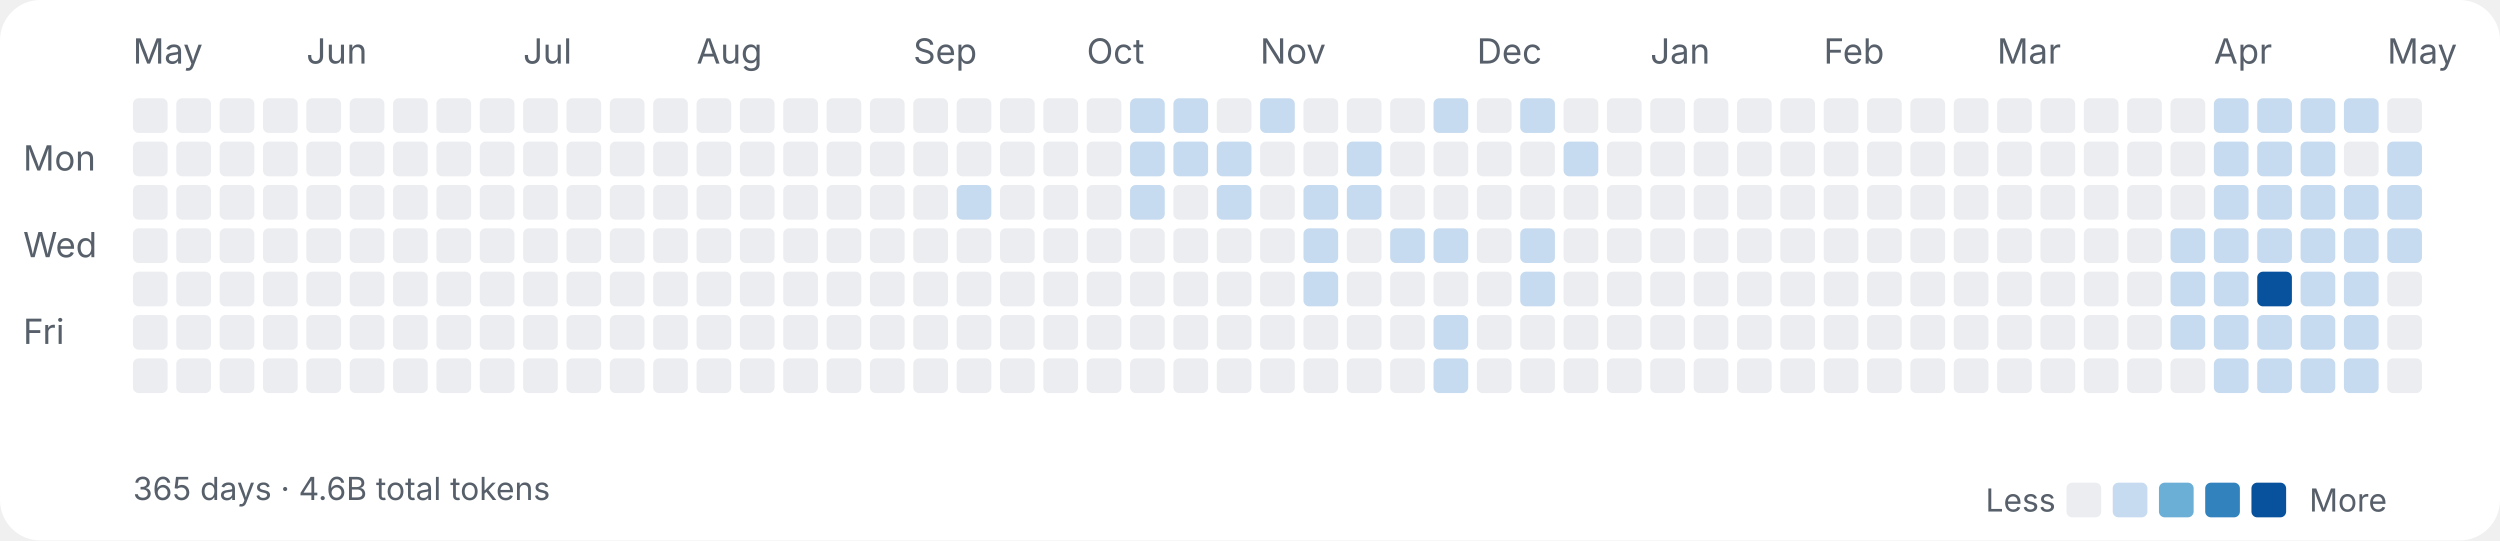
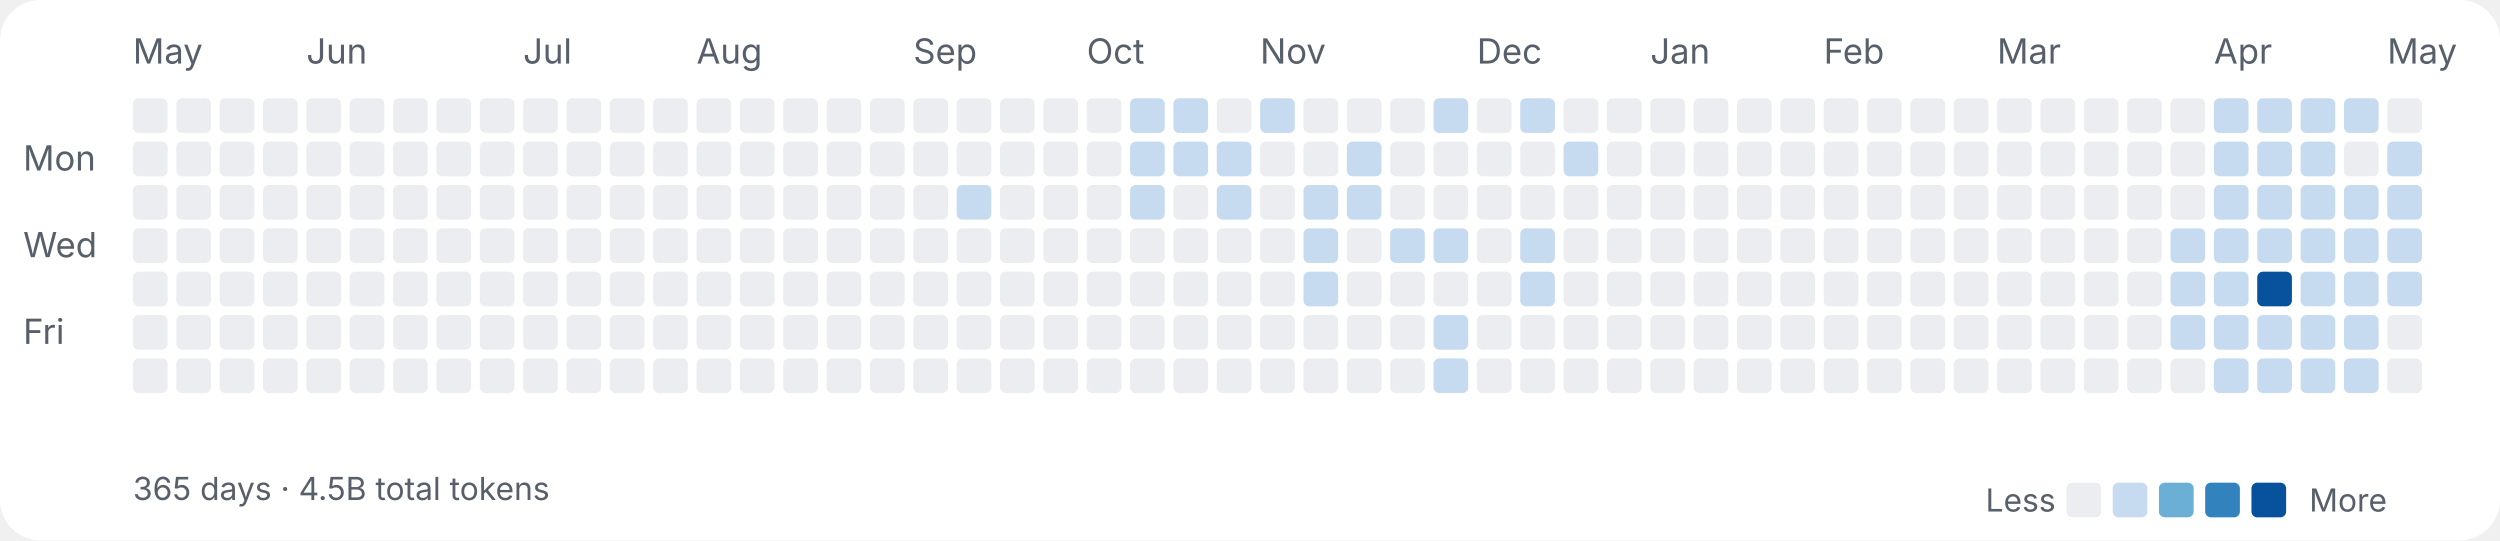
<svg xmlns="http://www.w3.org/2000/svg" width="865" height="187" viewBox="0 0 865 187" fill="none">
  <style>
.label{font:12px ui-sans-serif,system-ui,-apple-system,sans-serif;fill:#57606a}
.sub{font:11px ui-sans-serif,system-ui,-apple-system,sans-serif;fill:#57606a}
</style>
  <rect width="100%" height="100%" rx="14" fill="#ffffff" />
  <text class="label" x="8" y="59">Mon</text>
  <text class="label" x="8" y="89">Wed</text>
  <text class="label" x="8" y="119">Fri</text>
  <text class="label" x="46" y="22">May</text>
  <rect x="46" y="34" width="12" height="12" rx="2" fill="#ebedf0" />
  <rect x="46" y="49" width="12" height="12" rx="2" fill="#ebedf0" />
  <rect x="46" y="64" width="12" height="12" rx="2" fill="#ebedf0" />
  <rect x="46" y="79" width="12" height="12" rx="2" fill="#ebedf0" />
  <rect x="46" y="94" width="12" height="12" rx="2" fill="#ebedf0" />
  <rect x="46" y="109" width="12" height="12" rx="2" fill="#ebedf0" />
  <rect x="46" y="124" width="12" height="12" rx="2" fill="#ebedf0" />
  <rect x="61" y="34" width="12" height="12" rx="2" fill="#ebedf0" />
  <rect x="61" y="49" width="12" height="12" rx="2" fill="#ebedf0" />
  <rect x="61" y="64" width="12" height="12" rx="2" fill="#ebedf0" />
  <rect x="61" y="79" width="12" height="12" rx="2" fill="#ebedf0" />
  <rect x="61" y="94" width="12" height="12" rx="2" fill="#ebedf0" />
  <rect x="61" y="109" width="12" height="12" rx="2" fill="#ebedf0" />
  <rect x="61" y="124" width="12" height="12" rx="2" fill="#ebedf0" />
  <rect x="76" y="34" width="12" height="12" rx="2" fill="#ebedf0" />
  <rect x="76" y="49" width="12" height="12" rx="2" fill="#ebedf0" />
  <rect x="76" y="64" width="12" height="12" rx="2" fill="#ebedf0" />
  <rect x="76" y="79" width="12" height="12" rx="2" fill="#ebedf0" />
  <rect x="76" y="94" width="12" height="12" rx="2" fill="#ebedf0" />
  <rect x="76" y="109" width="12" height="12" rx="2" fill="#ebedf0" />
  <rect x="76" y="124" width="12" height="12" rx="2" fill="#ebedf0" />
  <rect x="91" y="34" width="12" height="12" rx="2" fill="#ebedf0" />
  <rect x="91" y="49" width="12" height="12" rx="2" fill="#ebedf0" />
  <rect x="91" y="64" width="12" height="12" rx="2" fill="#ebedf0" />
  <rect x="91" y="79" width="12" height="12" rx="2" fill="#ebedf0" />
  <rect x="91" y="94" width="12" height="12" rx="2" fill="#ebedf0" />
  <rect x="91" y="109" width="12" height="12" rx="2" fill="#ebedf0" />
  <rect x="91" y="124" width="12" height="12" rx="2" fill="#ebedf0" />
  <text class="label" x="106" y="22">Jun</text>
  <rect x="106" y="34" width="12" height="12" rx="2" fill="#ebedf0" />
  <rect x="106" y="49" width="12" height="12" rx="2" fill="#ebedf0" />
  <rect x="106" y="64" width="12" height="12" rx="2" fill="#ebedf0" />
  <rect x="106" y="79" width="12" height="12" rx="2" fill="#ebedf0" />
  <rect x="106" y="94" width="12" height="12" rx="2" fill="#ebedf0" />
  <rect x="106" y="109" width="12" height="12" rx="2" fill="#ebedf0" />
  <rect x="106" y="124" width="12" height="12" rx="2" fill="#ebedf0" />
  <rect x="121" y="34" width="12" height="12" rx="2" fill="#ebedf0" />
  <rect x="121" y="49" width="12" height="12" rx="2" fill="#ebedf0" />
  <rect x="121" y="64" width="12" height="12" rx="2" fill="#ebedf0" />
  <rect x="121" y="79" width="12" height="12" rx="2" fill="#ebedf0" />
  <rect x="121" y="94" width="12" height="12" rx="2" fill="#ebedf0" />
  <rect x="121" y="109" width="12" height="12" rx="2" fill="#ebedf0" />
  <rect x="121" y="124" width="12" height="12" rx="2" fill="#ebedf0" />
  <rect x="136" y="34" width="12" height="12" rx="2" fill="#ebedf0" />
  <rect x="136" y="49" width="12" height="12" rx="2" fill="#ebedf0" />
  <rect x="136" y="64" width="12" height="12" rx="2" fill="#ebedf0" />
  <rect x="136" y="79" width="12" height="12" rx="2" fill="#ebedf0" />
  <rect x="136" y="94" width="12" height="12" rx="2" fill="#ebedf0" />
  <rect x="136" y="109" width="12" height="12" rx="2" fill="#ebedf0" />
  <rect x="136" y="124" width="12" height="12" rx="2" fill="#ebedf0" />
  <rect x="151" y="34" width="12" height="12" rx="2" fill="#ebedf0" />
  <rect x="151" y="49" width="12" height="12" rx="2" fill="#ebedf0" />
  <rect x="151" y="64" width="12" height="12" rx="2" fill="#ebedf0" />
  <rect x="151" y="79" width="12" height="12" rx="2" fill="#ebedf0" />
  <rect x="151" y="94" width="12" height="12" rx="2" fill="#ebedf0" />
  <rect x="151" y="109" width="12" height="12" rx="2" fill="#ebedf0" />
  <rect x="151" y="124" width="12" height="12" rx="2" fill="#ebedf0" />
  <rect x="166" y="34" width="12" height="12" rx="2" fill="#ebedf0" />
  <rect x="166" y="49" width="12" height="12" rx="2" fill="#ebedf0" />
  <rect x="166" y="64" width="12" height="12" rx="2" fill="#ebedf0" />
  <rect x="166" y="79" width="12" height="12" rx="2" fill="#ebedf0" />
  <rect x="166" y="94" width="12" height="12" rx="2" fill="#ebedf0" />
  <rect x="166" y="109" width="12" height="12" rx="2" fill="#ebedf0" />
  <rect x="166" y="124" width="12" height="12" rx="2" fill="#ebedf0" />
  <text class="label" x="181" y="22">Jul</text>
  <rect x="181" y="34" width="12" height="12" rx="2" fill="#ebedf0" />
  <rect x="181" y="49" width="12" height="12" rx="2" fill="#ebedf0" />
  <rect x="181" y="64" width="12" height="12" rx="2" fill="#ebedf0" />
  <rect x="181" y="79" width="12" height="12" rx="2" fill="#ebedf0" />
  <rect x="181" y="94" width="12" height="12" rx="2" fill="#ebedf0" />
  <rect x="181" y="109" width="12" height="12" rx="2" fill="#ebedf0" />
  <rect x="181" y="124" width="12" height="12" rx="2" fill="#ebedf0" />
  <rect x="196" y="34" width="12" height="12" rx="2" fill="#ebedf0" />
  <rect x="196" y="49" width="12" height="12" rx="2" fill="#ebedf0" />
  <rect x="196" y="64" width="12" height="12" rx="2" fill="#ebedf0" />
  <rect x="196" y="79" width="12" height="12" rx="2" fill="#ebedf0" />
  <rect x="196" y="94" width="12" height="12" rx="2" fill="#ebedf0" />
  <rect x="196" y="109" width="12" height="12" rx="2" fill="#ebedf0" />
  <rect x="196" y="124" width="12" height="12" rx="2" fill="#ebedf0" />
  <rect x="211" y="34" width="12" height="12" rx="2" fill="#ebedf0" />
  <rect x="211" y="49" width="12" height="12" rx="2" fill="#ebedf0" />
  <rect x="211" y="64" width="12" height="12" rx="2" fill="#ebedf0" />
  <rect x="211" y="79" width="12" height="12" rx="2" fill="#ebedf0" />
  <rect x="211" y="94" width="12" height="12" rx="2" fill="#ebedf0" />
  <rect x="211" y="109" width="12" height="12" rx="2" fill="#ebedf0" />
  <rect x="211" y="124" width="12" height="12" rx="2" fill="#ebedf0" />
  <rect x="226" y="34" width="12" height="12" rx="2" fill="#ebedf0" />
  <rect x="226" y="49" width="12" height="12" rx="2" fill="#ebedf0" />
  <rect x="226" y="64" width="12" height="12" rx="2" fill="#ebedf0" />
  <rect x="226" y="79" width="12" height="12" rx="2" fill="#ebedf0" />
  <rect x="226" y="94" width="12" height="12" rx="2" fill="#ebedf0" />
  <rect x="226" y="109" width="12" height="12" rx="2" fill="#ebedf0" />
  <rect x="226" y="124" width="12" height="12" rx="2" fill="#ebedf0" />
  <text class="label" x="241" y="22">Aug</text>
  <rect x="241" y="34" width="12" height="12" rx="2" fill="#ebedf0" />
  <rect x="241" y="49" width="12" height="12" rx="2" fill="#ebedf0" />
  <rect x="241" y="64" width="12" height="12" rx="2" fill="#ebedf0" />
  <rect x="241" y="79" width="12" height="12" rx="2" fill="#ebedf0" />
  <rect x="241" y="94" width="12" height="12" rx="2" fill="#ebedf0" />
  <rect x="241" y="109" width="12" height="12" rx="2" fill="#ebedf0" />
  <rect x="241" y="124" width="12" height="12" rx="2" fill="#ebedf0" />
  <rect x="256" y="34" width="12" height="12" rx="2" fill="#ebedf0" />
  <rect x="256" y="49" width="12" height="12" rx="2" fill="#ebedf0" />
  <rect x="256" y="64" width="12" height="12" rx="2" fill="#ebedf0" />
  <rect x="256" y="79" width="12" height="12" rx="2" fill="#ebedf0" />
  <rect x="256" y="94" width="12" height="12" rx="2" fill="#ebedf0" />
  <rect x="256" y="109" width="12" height="12" rx="2" fill="#ebedf0" />
  <rect x="256" y="124" width="12" height="12" rx="2" fill="#ebedf0" />
  <rect x="271" y="34" width="12" height="12" rx="2" fill="#ebedf0" />
  <rect x="271" y="49" width="12" height="12" rx="2" fill="#ebedf0" />
  <rect x="271" y="64" width="12" height="12" rx="2" fill="#ebedf0" />
  <rect x="271" y="79" width="12" height="12" rx="2" fill="#ebedf0" />
  <rect x="271" y="94" width="12" height="12" rx="2" fill="#ebedf0" />
  <rect x="271" y="109" width="12" height="12" rx="2" fill="#ebedf0" />
  <rect x="271" y="124" width="12" height="12" rx="2" fill="#ebedf0" />
  <rect x="286" y="34" width="12" height="12" rx="2" fill="#ebedf0" />
  <rect x="286" y="49" width="12" height="12" rx="2" fill="#ebedf0" />
  <rect x="286" y="64" width="12" height="12" rx="2" fill="#ebedf0" />
  <rect x="286" y="79" width="12" height="12" rx="2" fill="#ebedf0" />
  <rect x="286" y="94" width="12" height="12" rx="2" fill="#ebedf0" />
  <rect x="286" y="109" width="12" height="12" rx="2" fill="#ebedf0" />
  <rect x="286" y="124" width="12" height="12" rx="2" fill="#ebedf0" />
  <rect x="301" y="34" width="12" height="12" rx="2" fill="#ebedf0" />
  <rect x="301" y="49" width="12" height="12" rx="2" fill="#ebedf0" />
  <rect x="301" y="64" width="12" height="12" rx="2" fill="#ebedf0" />
  <rect x="301" y="79" width="12" height="12" rx="2" fill="#ebedf0" />
  <rect x="301" y="94" width="12" height="12" rx="2" fill="#ebedf0" />
  <rect x="301" y="109" width="12" height="12" rx="2" fill="#ebedf0" />
  <rect x="301" y="124" width="12" height="12" rx="2" fill="#ebedf0" />
  <text class="label" x="316" y="22">Sep</text>
  <rect x="316" y="34" width="12" height="12" rx="2" fill="#ebedf0" />
  <rect x="316" y="49" width="12" height="12" rx="2" fill="#ebedf0" />
  <rect x="316" y="64" width="12" height="12" rx="2" fill="#ebedf0" />
  <rect x="316" y="79" width="12" height="12" rx="2" fill="#ebedf0" />
  <rect x="316" y="94" width="12" height="12" rx="2" fill="#ebedf0" />
  <rect x="316" y="109" width="12" height="12" rx="2" fill="#ebedf0" />
  <rect x="316" y="124" width="12" height="12" rx="2" fill="#ebedf0" />
  <rect x="331" y="34" width="12" height="12" rx="2" fill="#ebedf0" />
  <rect x="331" y="49" width="12" height="12" rx="2" fill="#ebedf0" />
  <rect x="331" y="64" width="12" height="12" rx="2" fill="#c6dbef" />
  <rect x="331" y="79" width="12" height="12" rx="2" fill="#ebedf0" />
  <rect x="331" y="94" width="12" height="12" rx="2" fill="#ebedf0" />
  <rect x="331" y="109" width="12" height="12" rx="2" fill="#ebedf0" />
  <rect x="331" y="124" width="12" height="12" rx="2" fill="#ebedf0" />
  <rect x="346" y="34" width="12" height="12" rx="2" fill="#ebedf0" />
  <rect x="346" y="49" width="12" height="12" rx="2" fill="#ebedf0" />
  <rect x="346" y="64" width="12" height="12" rx="2" fill="#ebedf0" />
  <rect x="346" y="79" width="12" height="12" rx="2" fill="#ebedf0" />
  <rect x="346" y="94" width="12" height="12" rx="2" fill="#ebedf0" />
  <rect x="346" y="109" width="12" height="12" rx="2" fill="#ebedf0" />
  <rect x="346" y="124" width="12" height="12" rx="2" fill="#ebedf0" />
  <rect x="361" y="34" width="12" height="12" rx="2" fill="#ebedf0" />
  <rect x="361" y="49" width="12" height="12" rx="2" fill="#ebedf0" />
  <rect x="361" y="64" width="12" height="12" rx="2" fill="#ebedf0" />
  <rect x="361" y="79" width="12" height="12" rx="2" fill="#ebedf0" />
  <rect x="361" y="94" width="12" height="12" rx="2" fill="#ebedf0" />
  <rect x="361" y="109" width="12" height="12" rx="2" fill="#ebedf0" />
  <rect x="361" y="124" width="12" height="12" rx="2" fill="#ebedf0" />
  <text class="label" x="376" y="22">Oct</text>
  <rect x="376" y="34" width="12" height="12" rx="2" fill="#ebedf0" />
  <rect x="376" y="49" width="12" height="12" rx="2" fill="#ebedf0" />
  <rect x="376" y="64" width="12" height="12" rx="2" fill="#ebedf0" />
  <rect x="376" y="79" width="12" height="12" rx="2" fill="#ebedf0" />
  <rect x="376" y="94" width="12" height="12" rx="2" fill="#ebedf0" />
  <rect x="376" y="109" width="12" height="12" rx="2" fill="#ebedf0" />
  <rect x="376" y="124" width="12" height="12" rx="2" fill="#ebedf0" />
  <rect x="391" y="34" width="12" height="12" rx="2" fill="#c6dbef" />
  <rect x="391" y="49" width="12" height="12" rx="2" fill="#c6dbef" />
  <rect x="391" y="64" width="12" height="12" rx="2" fill="#c6dbef" />
  <rect x="391" y="79" width="12" height="12" rx="2" fill="#ebedf0" />
  <rect x="391" y="94" width="12" height="12" rx="2" fill="#ebedf0" />
  <rect x="391" y="109" width="12" height="12" rx="2" fill="#ebedf0" />
  <rect x="391" y="124" width="12" height="12" rx="2" fill="#ebedf0" />
  <rect x="406" y="34" width="12" height="12" rx="2" fill="#c6dbef" />
  <rect x="406" y="49" width="12" height="12" rx="2" fill="#c6dbef" />
  <rect x="406" y="64" width="12" height="12" rx="2" fill="#ebedf0" />
  <rect x="406" y="79" width="12" height="12" rx="2" fill="#ebedf0" />
  <rect x="406" y="94" width="12" height="12" rx="2" fill="#ebedf0" />
  <rect x="406" y="109" width="12" height="12" rx="2" fill="#ebedf0" />
  <rect x="406" y="124" width="12" height="12" rx="2" fill="#ebedf0" />
  <rect x="421" y="34" width="12" height="12" rx="2" fill="#ebedf0" />
  <rect x="421" y="49" width="12" height="12" rx="2" fill="#c6dbef" />
  <rect x="421" y="64" width="12" height="12" rx="2" fill="#c6dbef" />
  <rect x="421" y="79" width="12" height="12" rx="2" fill="#ebedf0" />
  <rect x="421" y="94" width="12" height="12" rx="2" fill="#ebedf0" />
  <rect x="421" y="109" width="12" height="12" rx="2" fill="#ebedf0" />
  <rect x="421" y="124" width="12" height="12" rx="2" fill="#ebedf0" />
  <text class="label" x="436" y="22">Nov</text>
  <rect x="436" y="34" width="12" height="12" rx="2" fill="#c6dbef" />
  <rect x="436" y="49" width="12" height="12" rx="2" fill="#ebedf0" />
  <rect x="436" y="64" width="12" height="12" rx="2" fill="#ebedf0" />
  <rect x="436" y="79" width="12" height="12" rx="2" fill="#ebedf0" />
  <rect x="436" y="94" width="12" height="12" rx="2" fill="#ebedf0" />
  <rect x="436" y="109" width="12" height="12" rx="2" fill="#ebedf0" />
  <rect x="436" y="124" width="12" height="12" rx="2" fill="#ebedf0" />
  <rect x="451" y="34" width="12" height="12" rx="2" fill="#ebedf0" />
  <rect x="451" y="49" width="12" height="12" rx="2" fill="#ebedf0" />
  <rect x="451" y="64" width="12" height="12" rx="2" fill="#c6dbef" />
  <rect x="451" y="79" width="12" height="12" rx="2" fill="#c6dbef" />
  <rect x="451" y="94" width="12" height="12" rx="2" fill="#c6dbef" />
  <rect x="451" y="109" width="12" height="12" rx="2" fill="#ebedf0" />
  <rect x="451" y="124" width="12" height="12" rx="2" fill="#ebedf0" />
  <rect x="466" y="34" width="12" height="12" rx="2" fill="#ebedf0" />
  <rect x="466" y="49" width="12" height="12" rx="2" fill="#c6dbef" />
  <rect x="466" y="64" width="12" height="12" rx="2" fill="#c6dbef" />
  <rect x="466" y="79" width="12" height="12" rx="2" fill="#ebedf0" />
  <rect x="466" y="94" width="12" height="12" rx="2" fill="#ebedf0" />
  <rect x="466" y="109" width="12" height="12" rx="2" fill="#ebedf0" />
  <rect x="466" y="124" width="12" height="12" rx="2" fill="#ebedf0" />
  <rect x="481" y="34" width="12" height="12" rx="2" fill="#ebedf0" />
  <rect x="481" y="49" width="12" height="12" rx="2" fill="#ebedf0" />
  <rect x="481" y="64" width="12" height="12" rx="2" fill="#ebedf0" />
  <rect x="481" y="79" width="12" height="12" rx="2" fill="#c6dbef" />
  <rect x="481" y="94" width="12" height="12" rx="2" fill="#ebedf0" />
  <rect x="481" y="109" width="12" height="12" rx="2" fill="#ebedf0" />
  <rect x="481" y="124" width="12" height="12" rx="2" fill="#ebedf0" />
  <rect x="496" y="34" width="12" height="12" rx="2" fill="#c6dbef" />
  <rect x="496" y="49" width="12" height="12" rx="2" fill="#ebedf0" />
  <rect x="496" y="64" width="12" height="12" rx="2" fill="#ebedf0" />
  <rect x="496" y="79" width="12" height="12" rx="2" fill="#c6dbef" />
  <rect x="496" y="94" width="12" height="12" rx="2" fill="#ebedf0" />
  <rect x="496" y="109" width="12" height="12" rx="2" fill="#c6dbef" />
  <rect x="496" y="124" width="12" height="12" rx="2" fill="#c6dbef" />
  <text class="label" x="511" y="22">Dec</text>
  <rect x="511" y="34" width="12" height="12" rx="2" fill="#ebedf0" />
  <rect x="511" y="49" width="12" height="12" rx="2" fill="#ebedf0" />
  <rect x="511" y="64" width="12" height="12" rx="2" fill="#ebedf0" />
  <rect x="511" y="79" width="12" height="12" rx="2" fill="#ebedf0" />
  <rect x="511" y="94" width="12" height="12" rx="2" fill="#ebedf0" />
  <rect x="511" y="109" width="12" height="12" rx="2" fill="#ebedf0" />
  <rect x="511" y="124" width="12" height="12" rx="2" fill="#ebedf0" />
  <rect x="526" y="34" width="12" height="12" rx="2" fill="#c6dbef" />
  <rect x="526" y="49" width="12" height="12" rx="2" fill="#ebedf0" />
  <rect x="526" y="64" width="12" height="12" rx="2" fill="#ebedf0" />
  <rect x="526" y="79" width="12" height="12" rx="2" fill="#c6dbef" />
  <rect x="526" y="94" width="12" height="12" rx="2" fill="#c6dbef" />
  <rect x="526" y="109" width="12" height="12" rx="2" fill="#ebedf0" />
  <rect x="526" y="124" width="12" height="12" rx="2" fill="#ebedf0" />
  <rect x="541" y="34" width="12" height="12" rx="2" fill="#ebedf0" />
  <rect x="541" y="49" width="12" height="12" rx="2" fill="#c6dbef" />
  <rect x="541" y="64" width="12" height="12" rx="2" fill="#ebedf0" />
  <rect x="541" y="79" width="12" height="12" rx="2" fill="#ebedf0" />
  <rect x="541" y="94" width="12" height="12" rx="2" fill="#ebedf0" />
  <rect x="541" y="109" width="12" height="12" rx="2" fill="#ebedf0" />
  <rect x="541" y="124" width="12" height="12" rx="2" fill="#ebedf0" />
  <rect x="556" y="34" width="12" height="12" rx="2" fill="#ebedf0" />
  <rect x="556" y="49" width="12" height="12" rx="2" fill="#ebedf0" />
  <rect x="556" y="64" width="12" height="12" rx="2" fill="#ebedf0" />
  <rect x="556" y="79" width="12" height="12" rx="2" fill="#ebedf0" />
  <rect x="556" y="94" width="12" height="12" rx="2" fill="#ebedf0" />
  <rect x="556" y="109" width="12" height="12" rx="2" fill="#ebedf0" />
  <rect x="556" y="124" width="12" height="12" rx="2" fill="#ebedf0" />
  <text class="label" x="571" y="22">Jan</text>
  <rect x="571" y="34" width="12" height="12" rx="2" fill="#ebedf0" />
  <rect x="571" y="49" width="12" height="12" rx="2" fill="#ebedf0" />
  <rect x="571" y="64" width="12" height="12" rx="2" fill="#ebedf0" />
  <rect x="571" y="79" width="12" height="12" rx="2" fill="#ebedf0" />
  <rect x="571" y="94" width="12" height="12" rx="2" fill="#ebedf0" />
  <rect x="571" y="109" width="12" height="12" rx="2" fill="#ebedf0" />
  <rect x="571" y="124" width="12" height="12" rx="2" fill="#ebedf0" />
  <rect x="586" y="34" width="12" height="12" rx="2" fill="#ebedf0" />
  <rect x="586" y="49" width="12" height="12" rx="2" fill="#ebedf0" />
  <rect x="586" y="64" width="12" height="12" rx="2" fill="#ebedf0" />
  <rect x="586" y="79" width="12" height="12" rx="2" fill="#ebedf0" />
  <rect x="586" y="94" width="12" height="12" rx="2" fill="#ebedf0" />
  <rect x="586" y="109" width="12" height="12" rx="2" fill="#ebedf0" />
  <rect x="586" y="124" width="12" height="12" rx="2" fill="#ebedf0" />
  <rect x="601" y="34" width="12" height="12" rx="2" fill="#ebedf0" />
  <rect x="601" y="49" width="12" height="12" rx="2" fill="#ebedf0" />
  <rect x="601" y="64" width="12" height="12" rx="2" fill="#ebedf0" />
  <rect x="601" y="79" width="12" height="12" rx="2" fill="#ebedf0" />
  <rect x="601" y="94" width="12" height="12" rx="2" fill="#ebedf0" />
  <rect x="601" y="109" width="12" height="12" rx="2" fill="#ebedf0" />
  <rect x="601" y="124" width="12" height="12" rx="2" fill="#ebedf0" />
  <rect x="616" y="34" width="12" height="12" rx="2" fill="#ebedf0" />
  <rect x="616" y="49" width="12" height="12" rx="2" fill="#ebedf0" />
  <rect x="616" y="64" width="12" height="12" rx="2" fill="#ebedf0" />
  <rect x="616" y="79" width="12" height="12" rx="2" fill="#ebedf0" />
  <rect x="616" y="94" width="12" height="12" rx="2" fill="#ebedf0" />
  <rect x="616" y="109" width="12" height="12" rx="2" fill="#ebedf0" />
  <rect x="616" y="124" width="12" height="12" rx="2" fill="#ebedf0" />
  <text class="label" x="631" y="22">Feb</text>
  <rect x="631" y="34" width="12" height="12" rx="2" fill="#ebedf0" />
  <rect x="631" y="49" width="12" height="12" rx="2" fill="#ebedf0" />
  <rect x="631" y="64" width="12" height="12" rx="2" fill="#ebedf0" />
  <rect x="631" y="79" width="12" height="12" rx="2" fill="#ebedf0" />
  <rect x="631" y="94" width="12" height="12" rx="2" fill="#ebedf0" />
  <rect x="631" y="109" width="12" height="12" rx="2" fill="#ebedf0" />
  <rect x="631" y="124" width="12" height="12" rx="2" fill="#ebedf0" />
  <rect x="646" y="34" width="12" height="12" rx="2" fill="#ebedf0" />
  <rect x="646" y="49" width="12" height="12" rx="2" fill="#ebedf0" />
  <rect x="646" y="64" width="12" height="12" rx="2" fill="#ebedf0" />
  <rect x="646" y="79" width="12" height="12" rx="2" fill="#ebedf0" />
  <rect x="646" y="94" width="12" height="12" rx="2" fill="#ebedf0" />
  <rect x="646" y="109" width="12" height="12" rx="2" fill="#ebedf0" />
  <rect x="646" y="124" width="12" height="12" rx="2" fill="#ebedf0" />
  <rect x="661" y="34" width="12" height="12" rx="2" fill="#ebedf0" />
  <rect x="661" y="49" width="12" height="12" rx="2" fill="#ebedf0" />
  <rect x="661" y="64" width="12" height="12" rx="2" fill="#ebedf0" />
  <rect x="661" y="79" width="12" height="12" rx="2" fill="#ebedf0" />
  <rect x="661" y="94" width="12" height="12" rx="2" fill="#ebedf0" />
  <rect x="661" y="109" width="12" height="12" rx="2" fill="#ebedf0" />
  <rect x="661" y="124" width="12" height="12" rx="2" fill="#ebedf0" />
  <rect x="676" y="34" width="12" height="12" rx="2" fill="#ebedf0" />
  <rect x="676" y="49" width="12" height="12" rx="2" fill="#ebedf0" />
  <rect x="676" y="64" width="12" height="12" rx="2" fill="#ebedf0" />
  <rect x="676" y="79" width="12" height="12" rx="2" fill="#ebedf0" />
  <rect x="676" y="94" width="12" height="12" rx="2" fill="#ebedf0" />
  <rect x="676" y="109" width="12" height="12" rx="2" fill="#ebedf0" />
  <rect x="676" y="124" width="12" height="12" rx="2" fill="#ebedf0" />
  <text class="label" x="691" y="22">Mar</text>
  <rect x="691" y="34" width="12" height="12" rx="2" fill="#ebedf0" />
  <rect x="691" y="49" width="12" height="12" rx="2" fill="#ebedf0" />
  <rect x="691" y="64" width="12" height="12" rx="2" fill="#ebedf0" />
  <rect x="691" y="79" width="12" height="12" rx="2" fill="#ebedf0" />
  <rect x="691" y="94" width="12" height="12" rx="2" fill="#ebedf0" />
  <rect x="691" y="109" width="12" height="12" rx="2" fill="#ebedf0" />
  <rect x="691" y="124" width="12" height="12" rx="2" fill="#ebedf0" />
  <rect x="706" y="34" width="12" height="12" rx="2" fill="#ebedf0" />
  <rect x="706" y="49" width="12" height="12" rx="2" fill="#ebedf0" />
  <rect x="706" y="64" width="12" height="12" rx="2" fill="#ebedf0" />
  <rect x="706" y="79" width="12" height="12" rx="2" fill="#ebedf0" />
  <rect x="706" y="94" width="12" height="12" rx="2" fill="#ebedf0" />
  <rect x="706" y="109" width="12" height="12" rx="2" fill="#ebedf0" />
  <rect x="706" y="124" width="12" height="12" rx="2" fill="#ebedf0" />
  <rect x="721" y="34" width="12" height="12" rx="2" fill="#ebedf0" />
  <rect x="721" y="49" width="12" height="12" rx="2" fill="#ebedf0" />
  <rect x="721" y="64" width="12" height="12" rx="2" fill="#ebedf0" />
  <rect x="721" y="79" width="12" height="12" rx="2" fill="#ebedf0" />
  <rect x="721" y="94" width="12" height="12" rx="2" fill="#ebedf0" />
  <rect x="721" y="109" width="12" height="12" rx="2" fill="#ebedf0" />
  <rect x="721" y="124" width="12" height="12" rx="2" fill="#ebedf0" />
  <rect x="736" y="34" width="12" height="12" rx="2" fill="#ebedf0" />
  <rect x="736" y="49" width="12" height="12" rx="2" fill="#ebedf0" />
  <rect x="736" y="64" width="12" height="12" rx="2" fill="#ebedf0" />
  <rect x="736" y="79" width="12" height="12" rx="2" fill="#ebedf0" />
  <rect x="736" y="94" width="12" height="12" rx="2" fill="#ebedf0" />
  <rect x="736" y="109" width="12" height="12" rx="2" fill="#ebedf0" />
  <rect x="736" y="124" width="12" height="12" rx="2" fill="#ebedf0" />
  <rect x="751" y="34" width="12" height="12" rx="2" fill="#ebedf0" />
  <rect x="751" y="49" width="12" height="12" rx="2" fill="#ebedf0" />
  <rect x="751" y="64" width="12" height="12" rx="2" fill="#ebedf0" />
  <rect x="751" y="79" width="12" height="12" rx="2" fill="#c6dbef" />
  <rect x="751" y="94" width="12" height="12" rx="2" fill="#c6dbef" />
  <rect x="751" y="109" width="12" height="12" rx="2" fill="#c6dbef" />
  <rect x="751" y="124" width="12" height="12" rx="2" fill="#ebedf0" />
  <text class="label" x="766" y="22">Apr</text>
  <rect x="766" y="34" width="12" height="12" rx="2" fill="#c6dbef" />
  <rect x="766" y="49" width="12" height="12" rx="2" fill="#c6dbef" />
  <rect x="766" y="64" width="12" height="12" rx="2" fill="#c6dbef" />
  <rect x="766" y="79" width="12" height="12" rx="2" fill="#c6dbef" />
  <rect x="766" y="94" width="12" height="12" rx="2" fill="#c6dbef" />
  <rect x="766" y="109" width="12" height="12" rx="2" fill="#c6dbef" />
  <rect x="766" y="124" width="12" height="12" rx="2" fill="#c6dbef" />
  <rect x="781" y="34" width="12" height="12" rx="2" fill="#c6dbef" />
  <rect x="781" y="49" width="12" height="12" rx="2" fill="#c6dbef" />
  <rect x="781" y="64" width="12" height="12" rx="2" fill="#c6dbef" />
  <rect x="781" y="79" width="12" height="12" rx="2" fill="#c6dbef" />
  <rect x="781" y="94" width="12" height="12" rx="2" fill="#08519c" />
  <rect x="781" y="109" width="12" height="12" rx="2" fill="#c6dbef" />
  <rect x="781" y="124" width="12" height="12" rx="2" fill="#c6dbef" />
  <rect x="796" y="34" width="12" height="12" rx="2" fill="#c6dbef" />
  <rect x="796" y="49" width="12" height="12" rx="2" fill="#c6dbef" />
  <rect x="796" y="64" width="12" height="12" rx="2" fill="#c6dbef" />
  <rect x="796" y="79" width="12" height="12" rx="2" fill="#c6dbef" />
  <rect x="796" y="94" width="12" height="12" rx="2" fill="#c6dbef" />
  <rect x="796" y="109" width="12" height="12" rx="2" fill="#c6dbef" />
  <rect x="796" y="124" width="12" height="12" rx="2" fill="#c6dbef" />
  <rect x="811" y="34" width="12" height="12" rx="2" fill="#c6dbef" />
  <rect x="811" y="49" width="12" height="12" rx="2" fill="#ebedf0" />
  <rect x="811" y="64" width="12" height="12" rx="2" fill="#c6dbef" />
  <rect x="811" y="79" width="12" height="12" rx="2" fill="#c6dbef" />
  <rect x="811" y="94" width="12" height="12" rx="2" fill="#c6dbef" />
  <rect x="811" y="109" width="12" height="12" rx="2" fill="#c6dbef" />
  <rect x="811" y="124" width="12" height="12" rx="2" fill="#c6dbef" />
  <text class="label" x="826" y="22">May</text>
  <rect x="826" y="34" width="12" height="12" rx="2" fill="#ebedf0" />
  <rect x="826" y="49" width="12" height="12" rx="2" fill="#c6dbef" />
  <rect x="826" y="64" width="12" height="12" rx="2" fill="#c6dbef" />
  <rect x="826" y="79" width="12" height="12" rx="2" fill="#c6dbef" />
-   <rect x="826" y="94" width="12" height="12" rx="2" fill="#ebedf0" />
+   <rect x="826" y="94" width="12" height="12" rx="2" fill="#c6dbef" />
  <rect x="826" y="109" width="12" height="12" rx="2" fill="#ebedf0" />
  <rect x="826" y="124" width="12" height="12" rx="2" fill="#ebedf0" />
  <text class="sub" x="687" y="177">Less</text>
  <rect x="715" y="167" width="12" height="12" rx="2" fill="#ebedf0" />
  <rect x="731" y="167" width="12" height="12" rx="2" fill="#c6dbef" />
  <rect x="747" y="167" width="12" height="12" rx="2" fill="#6baed6" />
  <rect x="763" y="167" width="12" height="12" rx="2" fill="#3182bd" />
  <rect x="779" y="167" width="12" height="12" rx="2" fill="#08519c" />
  <text class="sub" x="799" y="177">More</text>
-   <text class="sub" x="46" y="173">365 days · 4.6B total tokens</text>
+   <text class="sub" x="46" y="173">365 days · 4.5B total tokens</text>
</svg>
